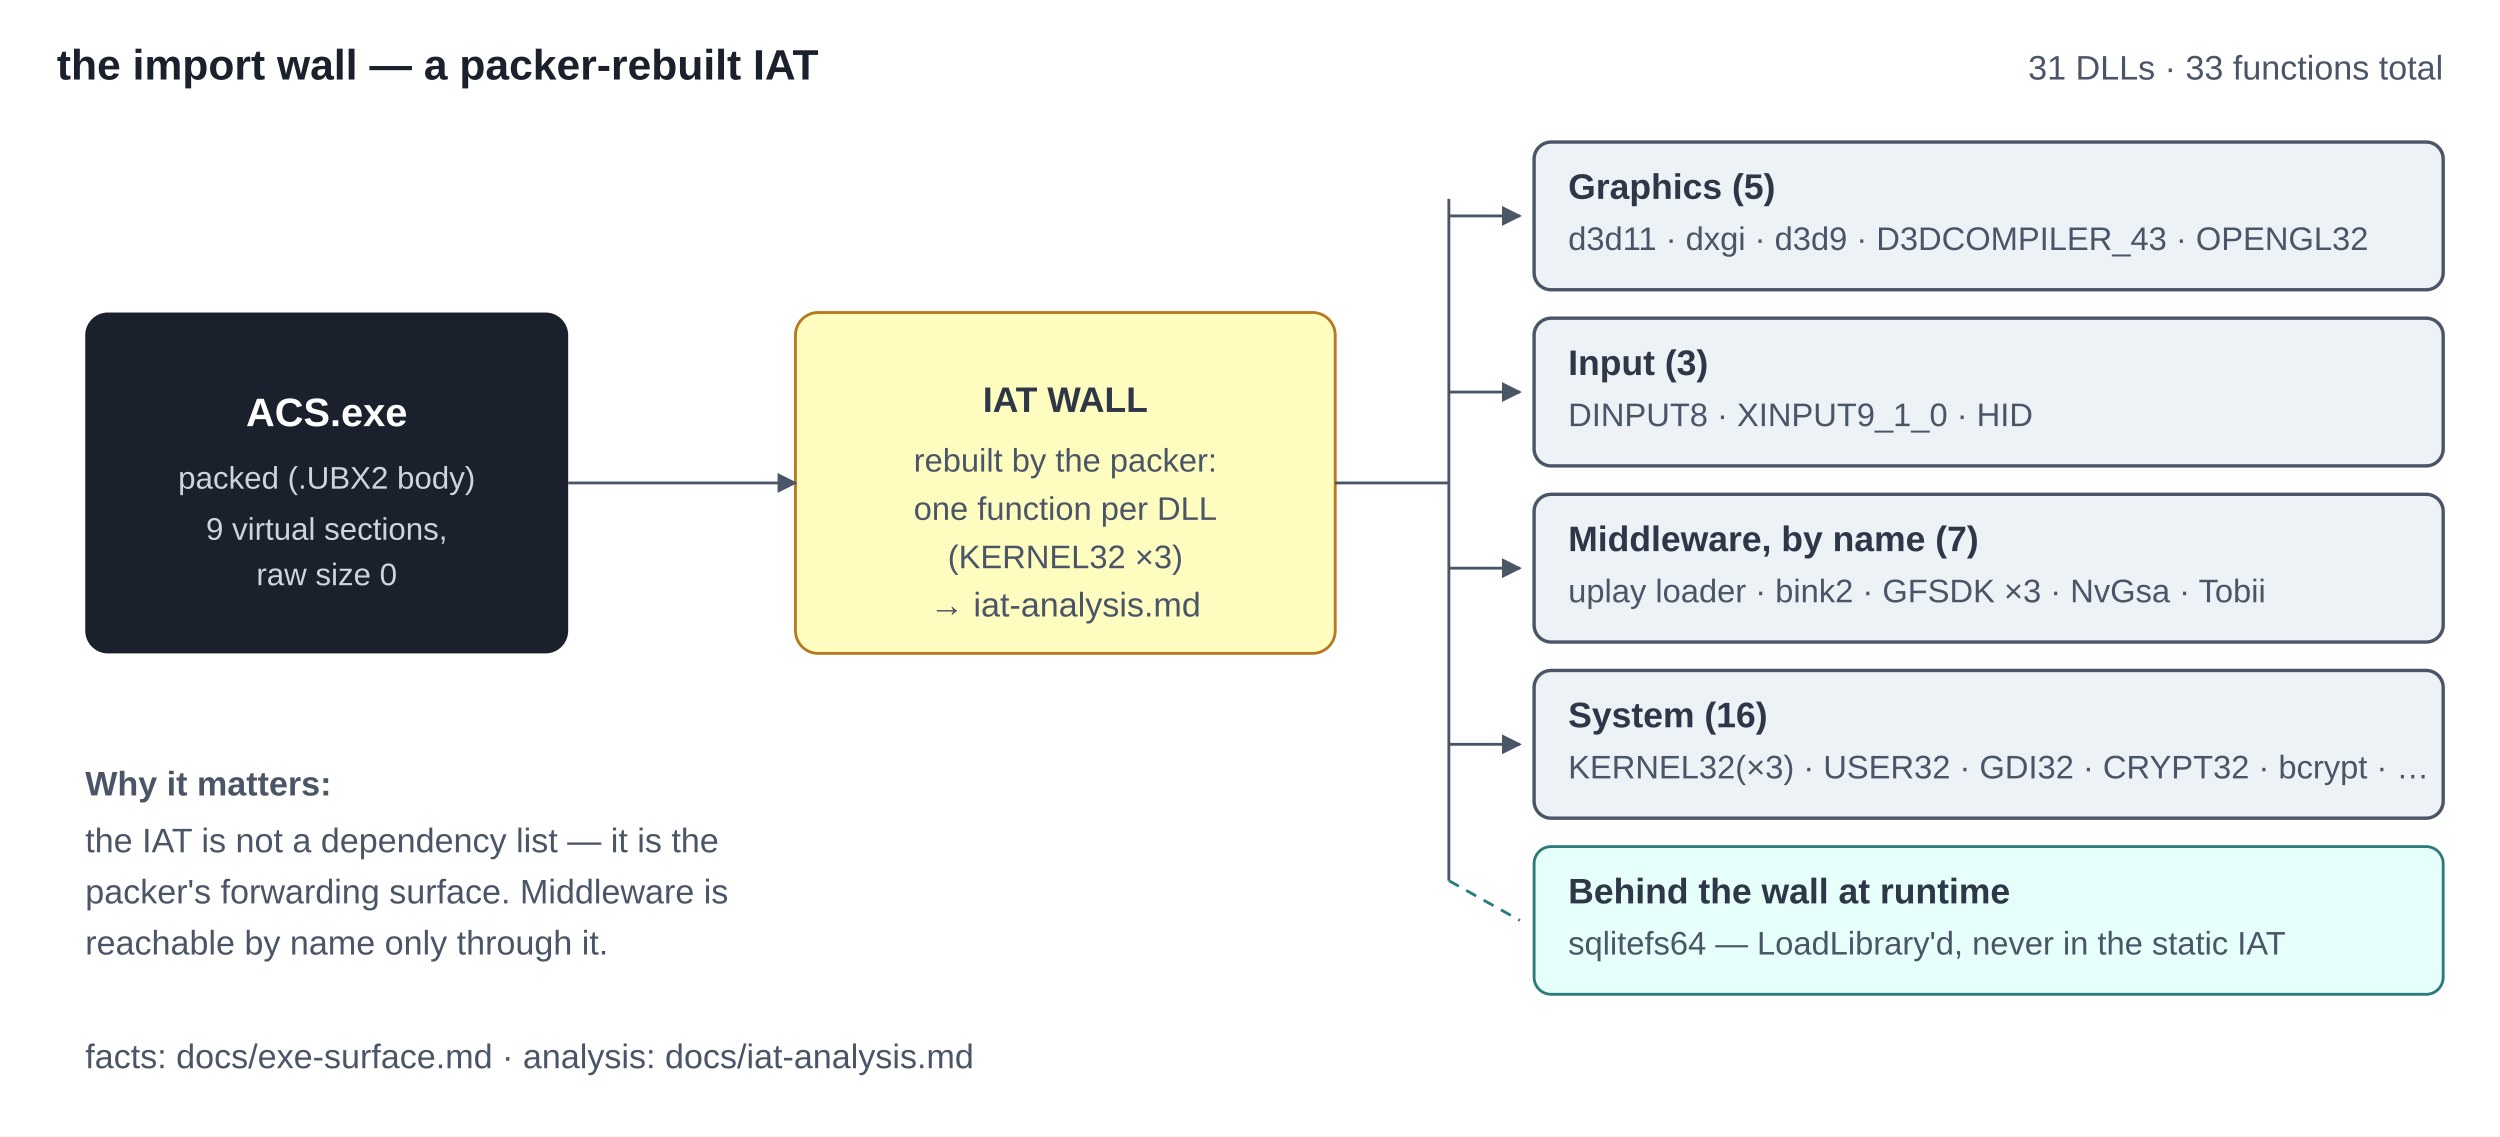
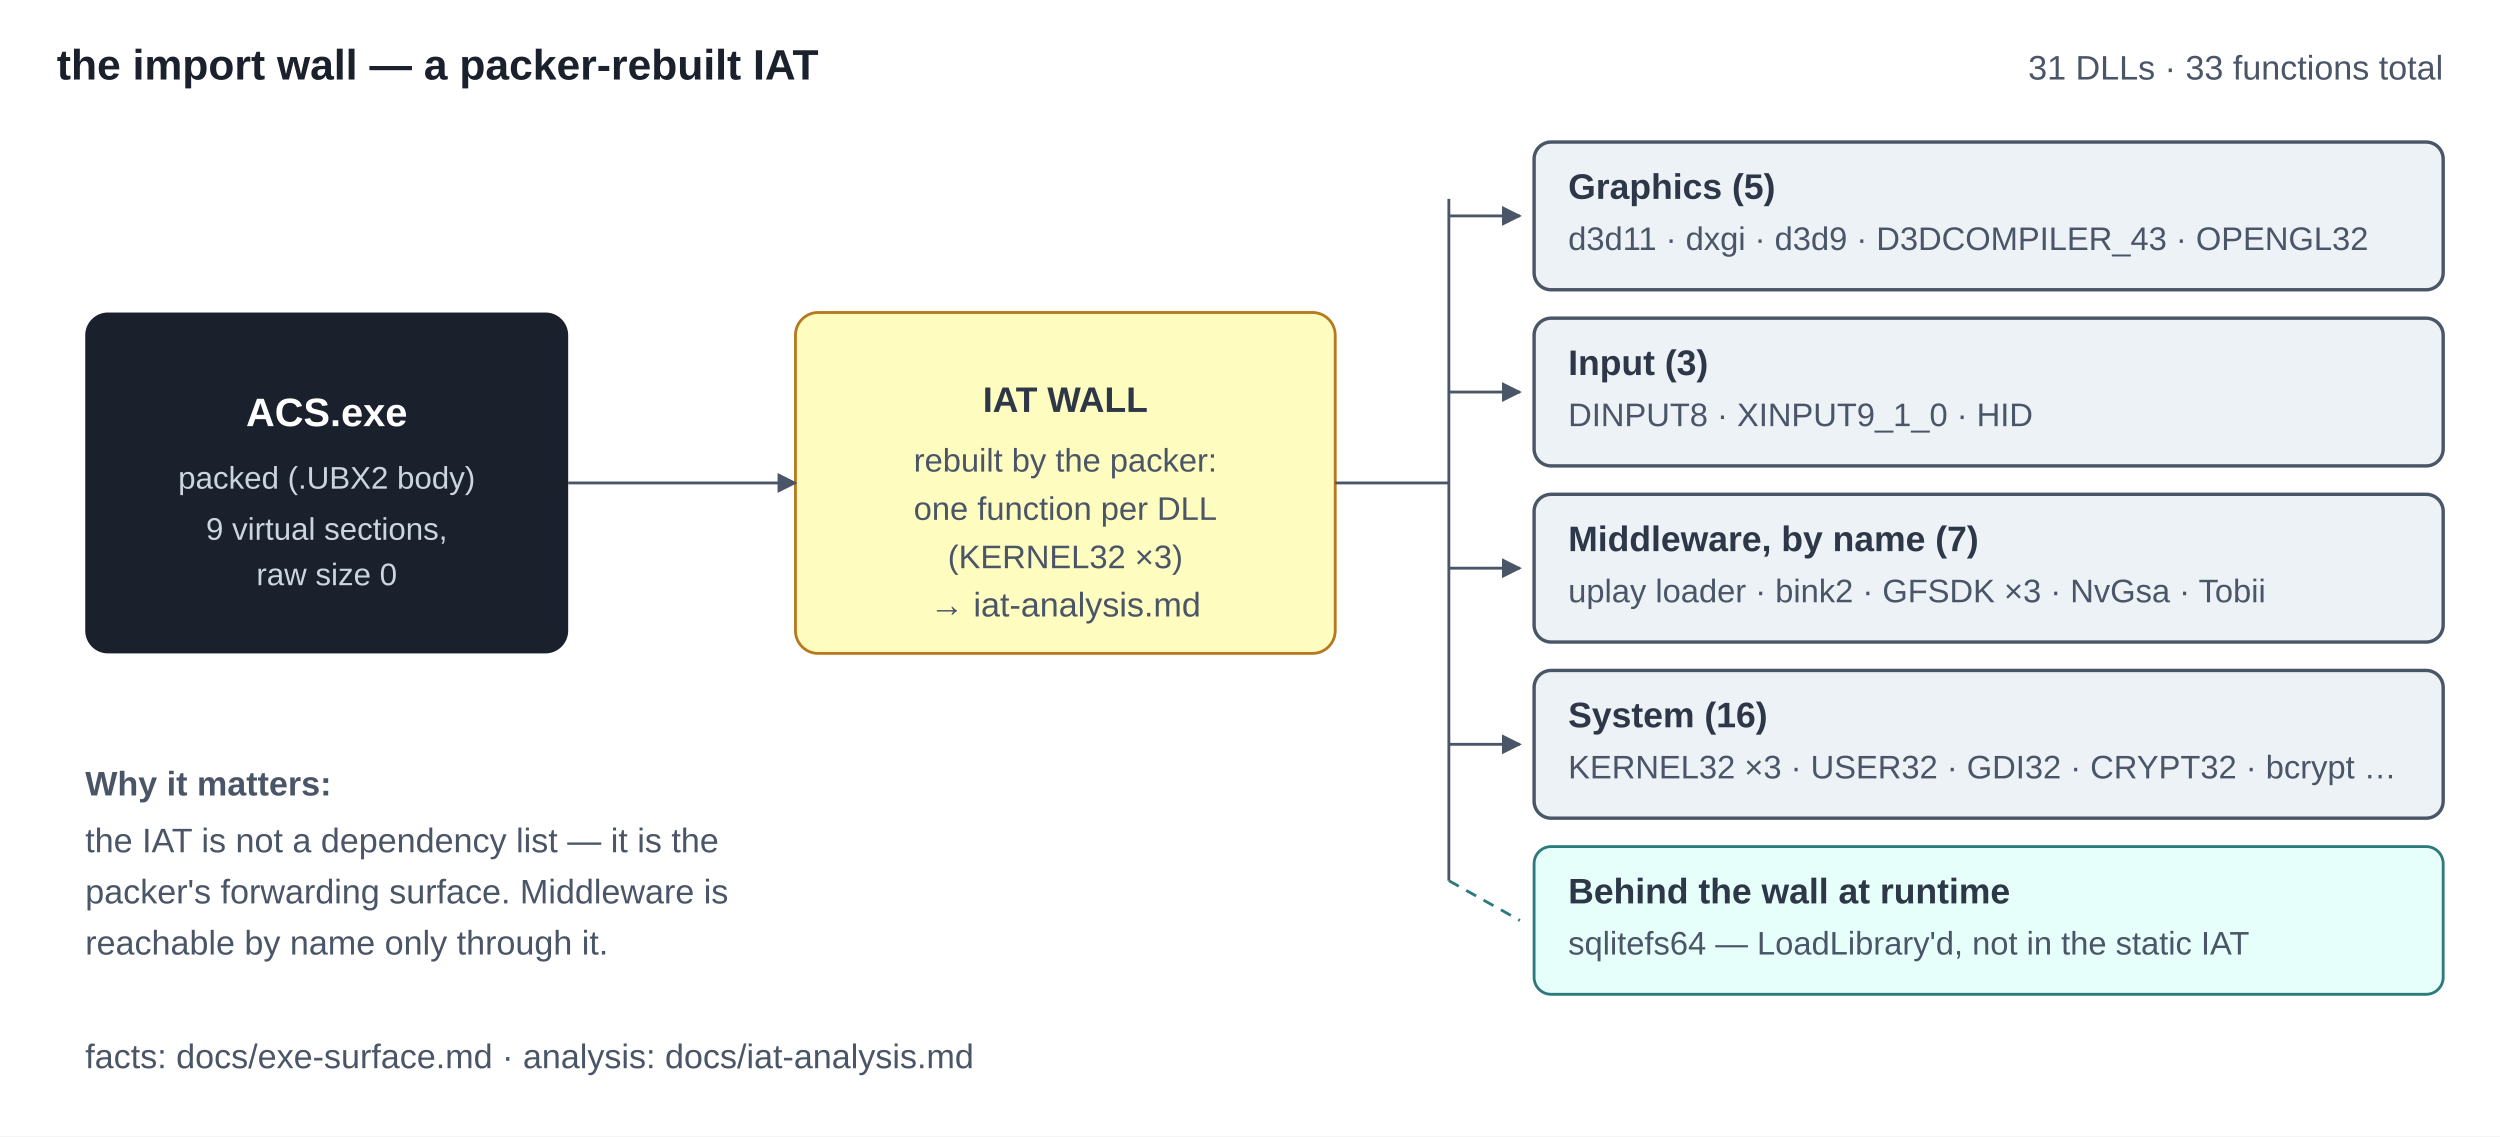
<svg xmlns="http://www.w3.org/2000/svg" width="880" height="400" viewBox="0 0 880 400" font-family="Segoe UI, Arial, sans-serif">
  <defs>
    <marker id="arr2" viewBox="0 0 10 10" refX="9" refY="5" markerWidth="7" markerHeight="7" orient="auto-start-reverse">
      <path d="M0,0 L10,5 L0,10 z" fill="#4a5568" />
    </marker>
  </defs>
  <rect x="0" y="0" width="880" height="400" fill="#ffffff" />
  <style>
    .tit{font-size:15px;font-weight:600;fill:#1a202c}
    .sub{font-size:12px;fill:#4a5568}
    .lbl{font-size:12.5px;fill:#2d3748;font-weight:600}
    .body{font-size:11.5px;fill:#4a5568}
    .grp{fill:#edf2f7;stroke:#4a5568;stroke-width:1.2}
    .hot{fill:#fefcbf;stroke:#b7791f}
  </style>
  <text x="20" y="28" class="tit">the import wall — a packer-rebuilt IAT</text>
  <text x="860" y="28" class="sub" text-anchor="end">31 DLLs · 33 functions total</text>
  <rect x="30" y="110" width="170" height="120" rx="8" fill="#1a202c" />
  <text x="115" y="150" fill="#fff" font-size="14" font-weight="600" text-anchor="middle">ACS.exe</text>
  <text x="115" y="172" fill="#cbd5e0" font-size="11" text-anchor="middle">packed (.UBX2 body)</text>
  <text x="115" y="190" fill="#cbd5e0" font-size="11" text-anchor="middle">9 virtual sections,</text>
  <text x="115" y="206" fill="#cbd5e0" font-size="11" text-anchor="middle">raw size 0</text>
  <rect x="280" y="110" width="190" height="120" rx="8" class="hot" />
  <text x="375" y="145" class="lbl" text-anchor="middle">IAT WALL</text>
  <text x="375" y="166" class="body" text-anchor="middle">rebuilt by the packer:</text>
  <text x="375" y="183" class="body" text-anchor="middle">one function per DLL</text>
  <text x="375" y="200" class="body" text-anchor="middle">(KERNEL32 ×3)</text>
  <text x="375" y="217" class="sub" text-anchor="middle">→ iat-analysis.md</text>
  <line x1="200" y1="170" x2="280" y2="170" stroke="#4a5568" marker-end="url(#arr2)" />
  <line x1="470" y1="170" x2="510" y2="170" stroke="#4a5568" />
  <line x1="510" y1="70" x2="510" y2="310" stroke="#4a5568" />
  <rect x="540" y="50" width="320" height="52" rx="6" class="grp" />
  <text x="552" y="70" class="lbl">Graphics (5)</text>
  <text x="552" y="88" class="body">d3d11 · dxgi · d3d9 · D3DCOMPILER_43 · OPENGL32</text>
  <line x1="510" y1="76" x2="535" y2="76" stroke="#4a5568" marker-end="url(#arr2)" />
  <rect x="540" y="112" width="320" height="52" rx="6" class="grp" />
  <text x="552" y="132" class="lbl">Input (3)</text>
  <text x="552" y="150" class="body">DINPUT8 · XINPUT9_1_0 · HID</text>
  <line x1="510" y1="138" x2="535" y2="138" stroke="#4a5568" marker-end="url(#arr2)" />
  <rect x="540" y="174" width="320" height="52" rx="6" class="grp" />
  <text x="552" y="194" class="lbl">Middleware, by name (7)</text>
  <text x="552" y="212" class="body">uplay loader · bink2 · GFSDK ×3 · NvGsa · Tobii</text>
  <line x1="510" y1="200" x2="535" y2="200" stroke="#4a5568" marker-end="url(#arr2)" />
  <rect x="540" y="236" width="320" height="52" rx="6" class="grp" />
  <text x="552" y="256" class="lbl">System (16)</text>
-   <text x="552" y="274" class="body">KERNEL32(×3) · USER32 · GDI32 · CRYPT32 · bcrypt · …</text>
+   <text x="552" y="274" class="body">KERNEL32 ×3 · USER32 · GDI32 · CRYPT32 · bcrypt …</text>
  <line x1="510" y1="262" x2="535" y2="262" stroke="#4a5568" marker-end="url(#arr2)" />
  <rect x="540" y="298" width="320" height="52" rx="6" fill="#e6fffa" stroke="#2c7a7b" />
  <text x="552" y="318" class="lbl">Behind the wall at runtime</text>
-   <text x="552" y="336" class="body">sqlitefs64 — LoadLibrary'd, never in the static IAT</text>
+   <text x="552" y="336" class="body">sqlitefs64 — LoadLibrary'd, not in the static IAT</text>
  <line x1="510" y1="310" x2="535" y2="324" stroke="#2c7a7b" stroke-dasharray="4 3" />
  <text x="30" y="280" class="sub" font-weight="600">Why it matters:</text>
  <text x="30" y="300" class="sub">the IAT is not a dependency list — it is the</text>
  <text x="30" y="318" class="sub">packer's forwarding surface. Middleware is</text>
  <text x="30" y="336" class="sub">reachable by name only through it.</text>
  <text x="30" y="376" class="sub">facts: docs/exe-surface.md · analysis: docs/iat-analysis.md</text>
</svg>
